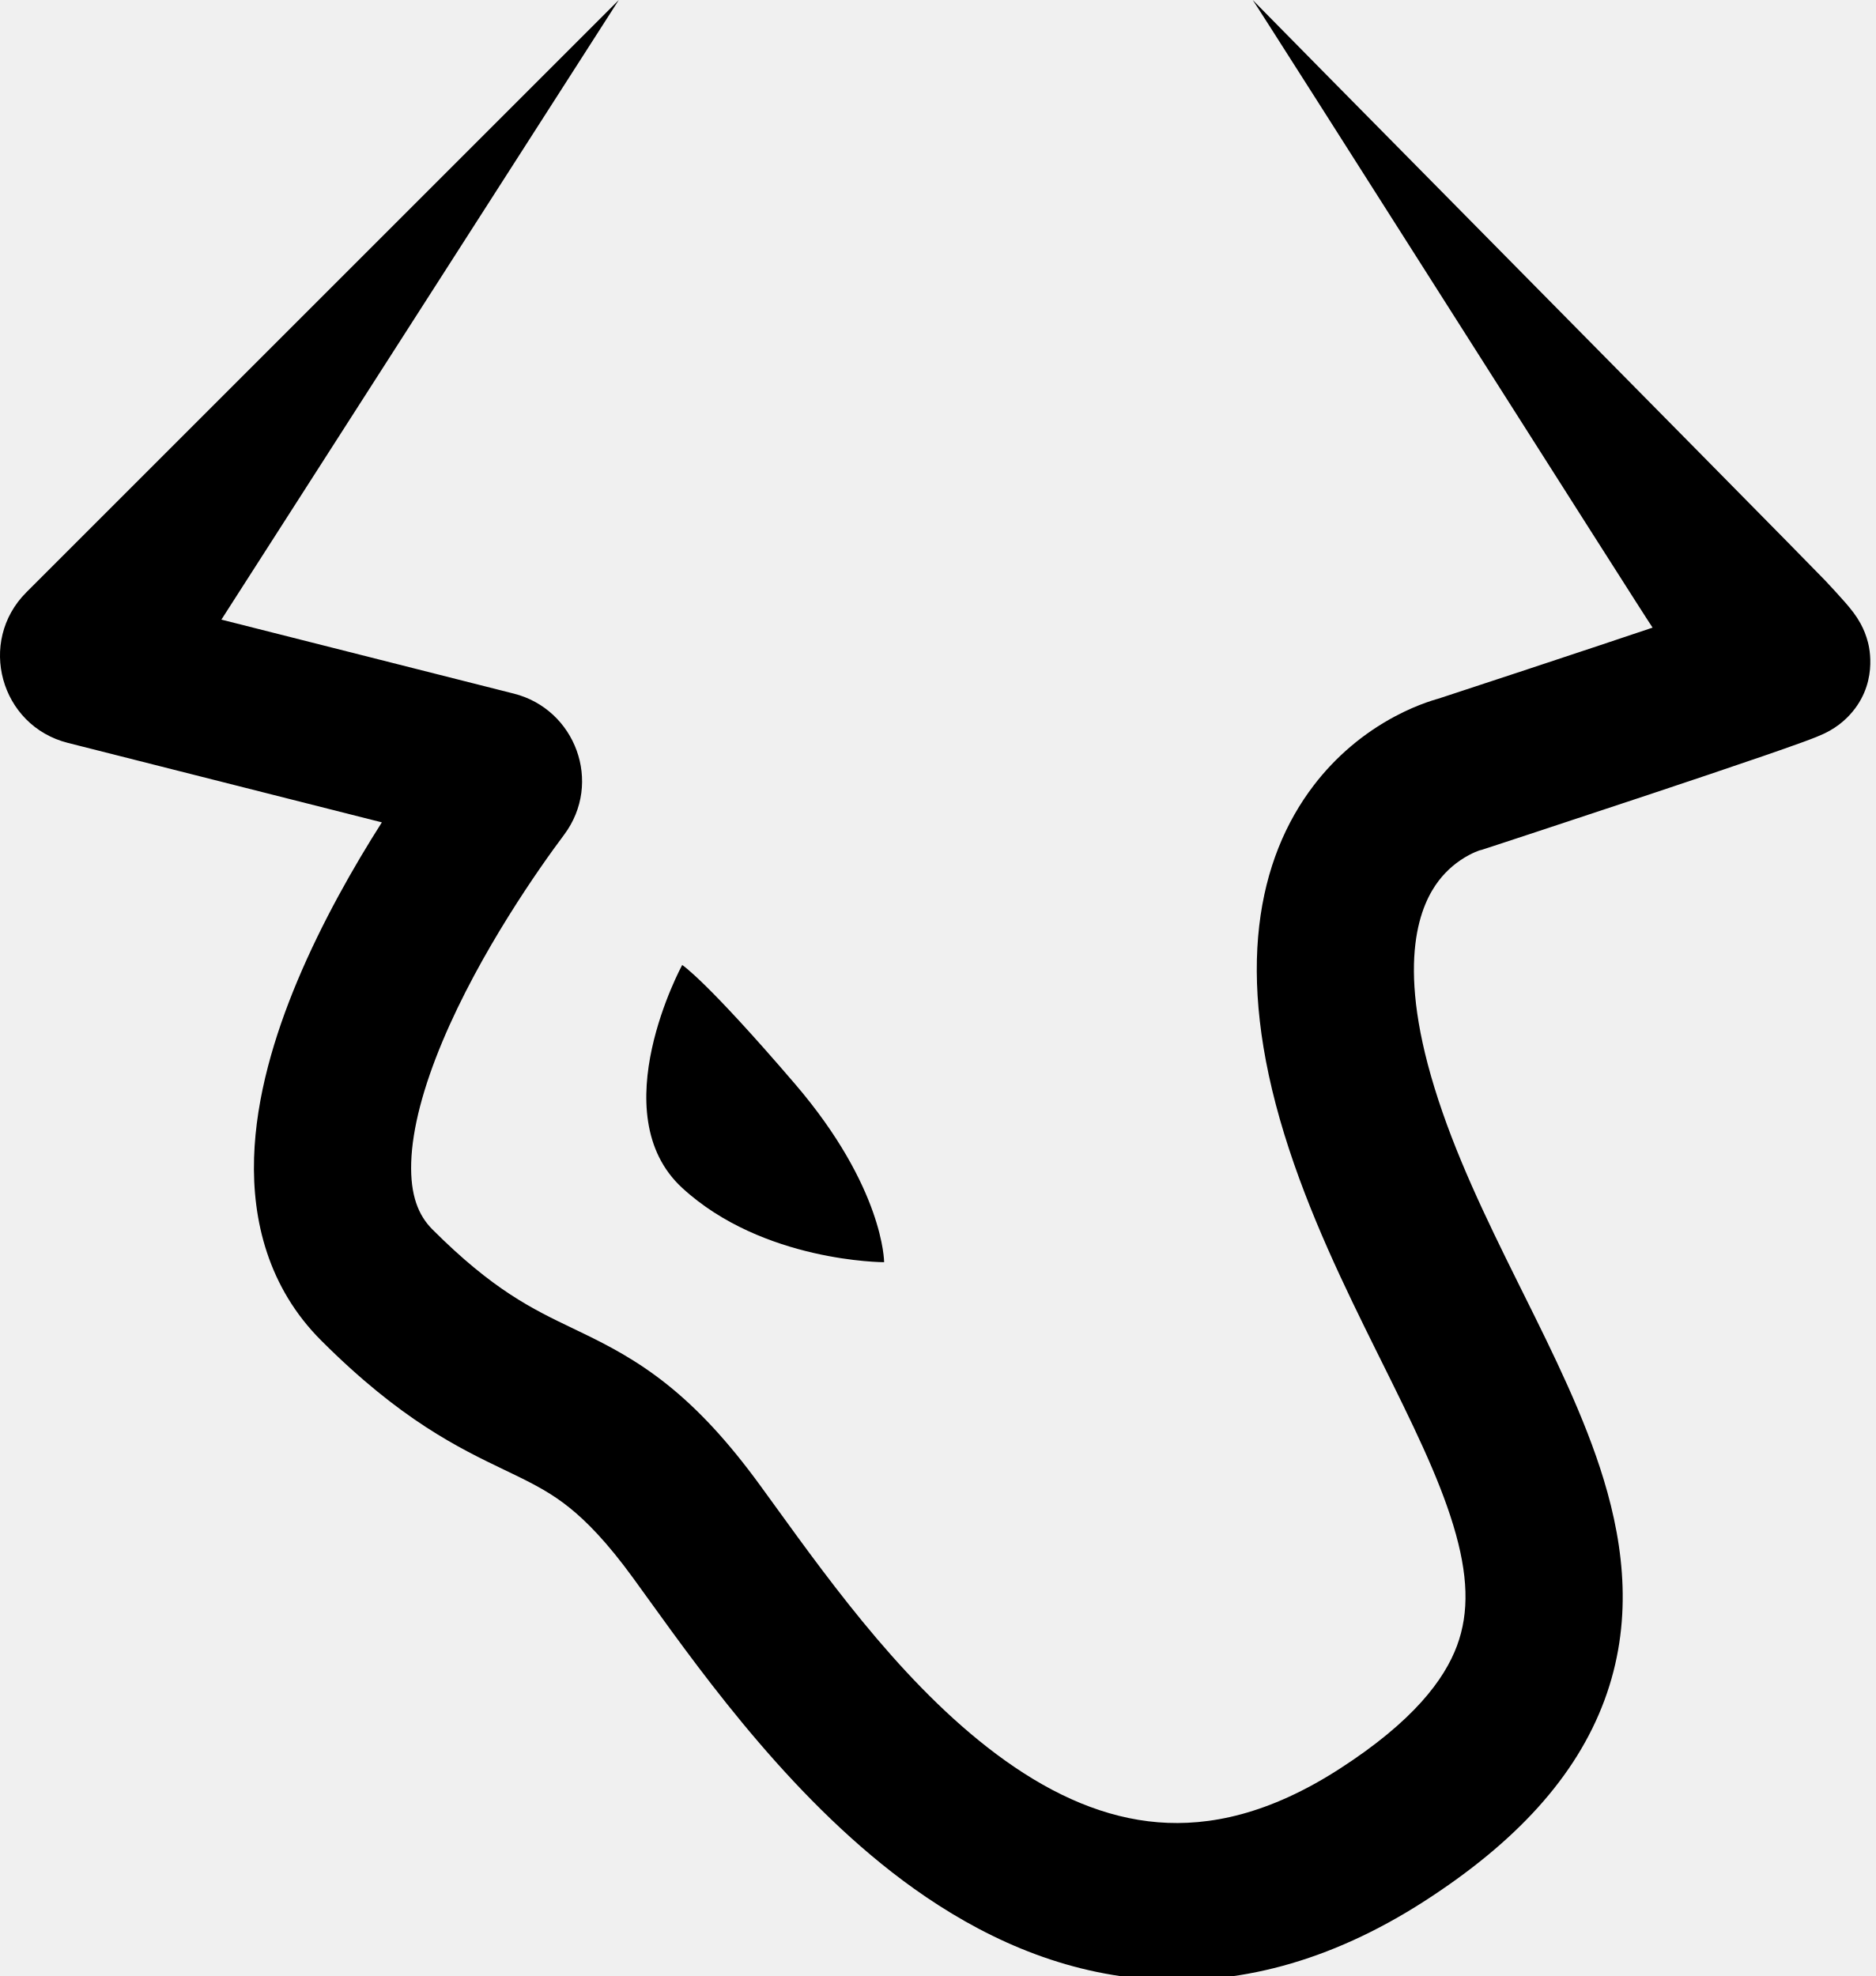
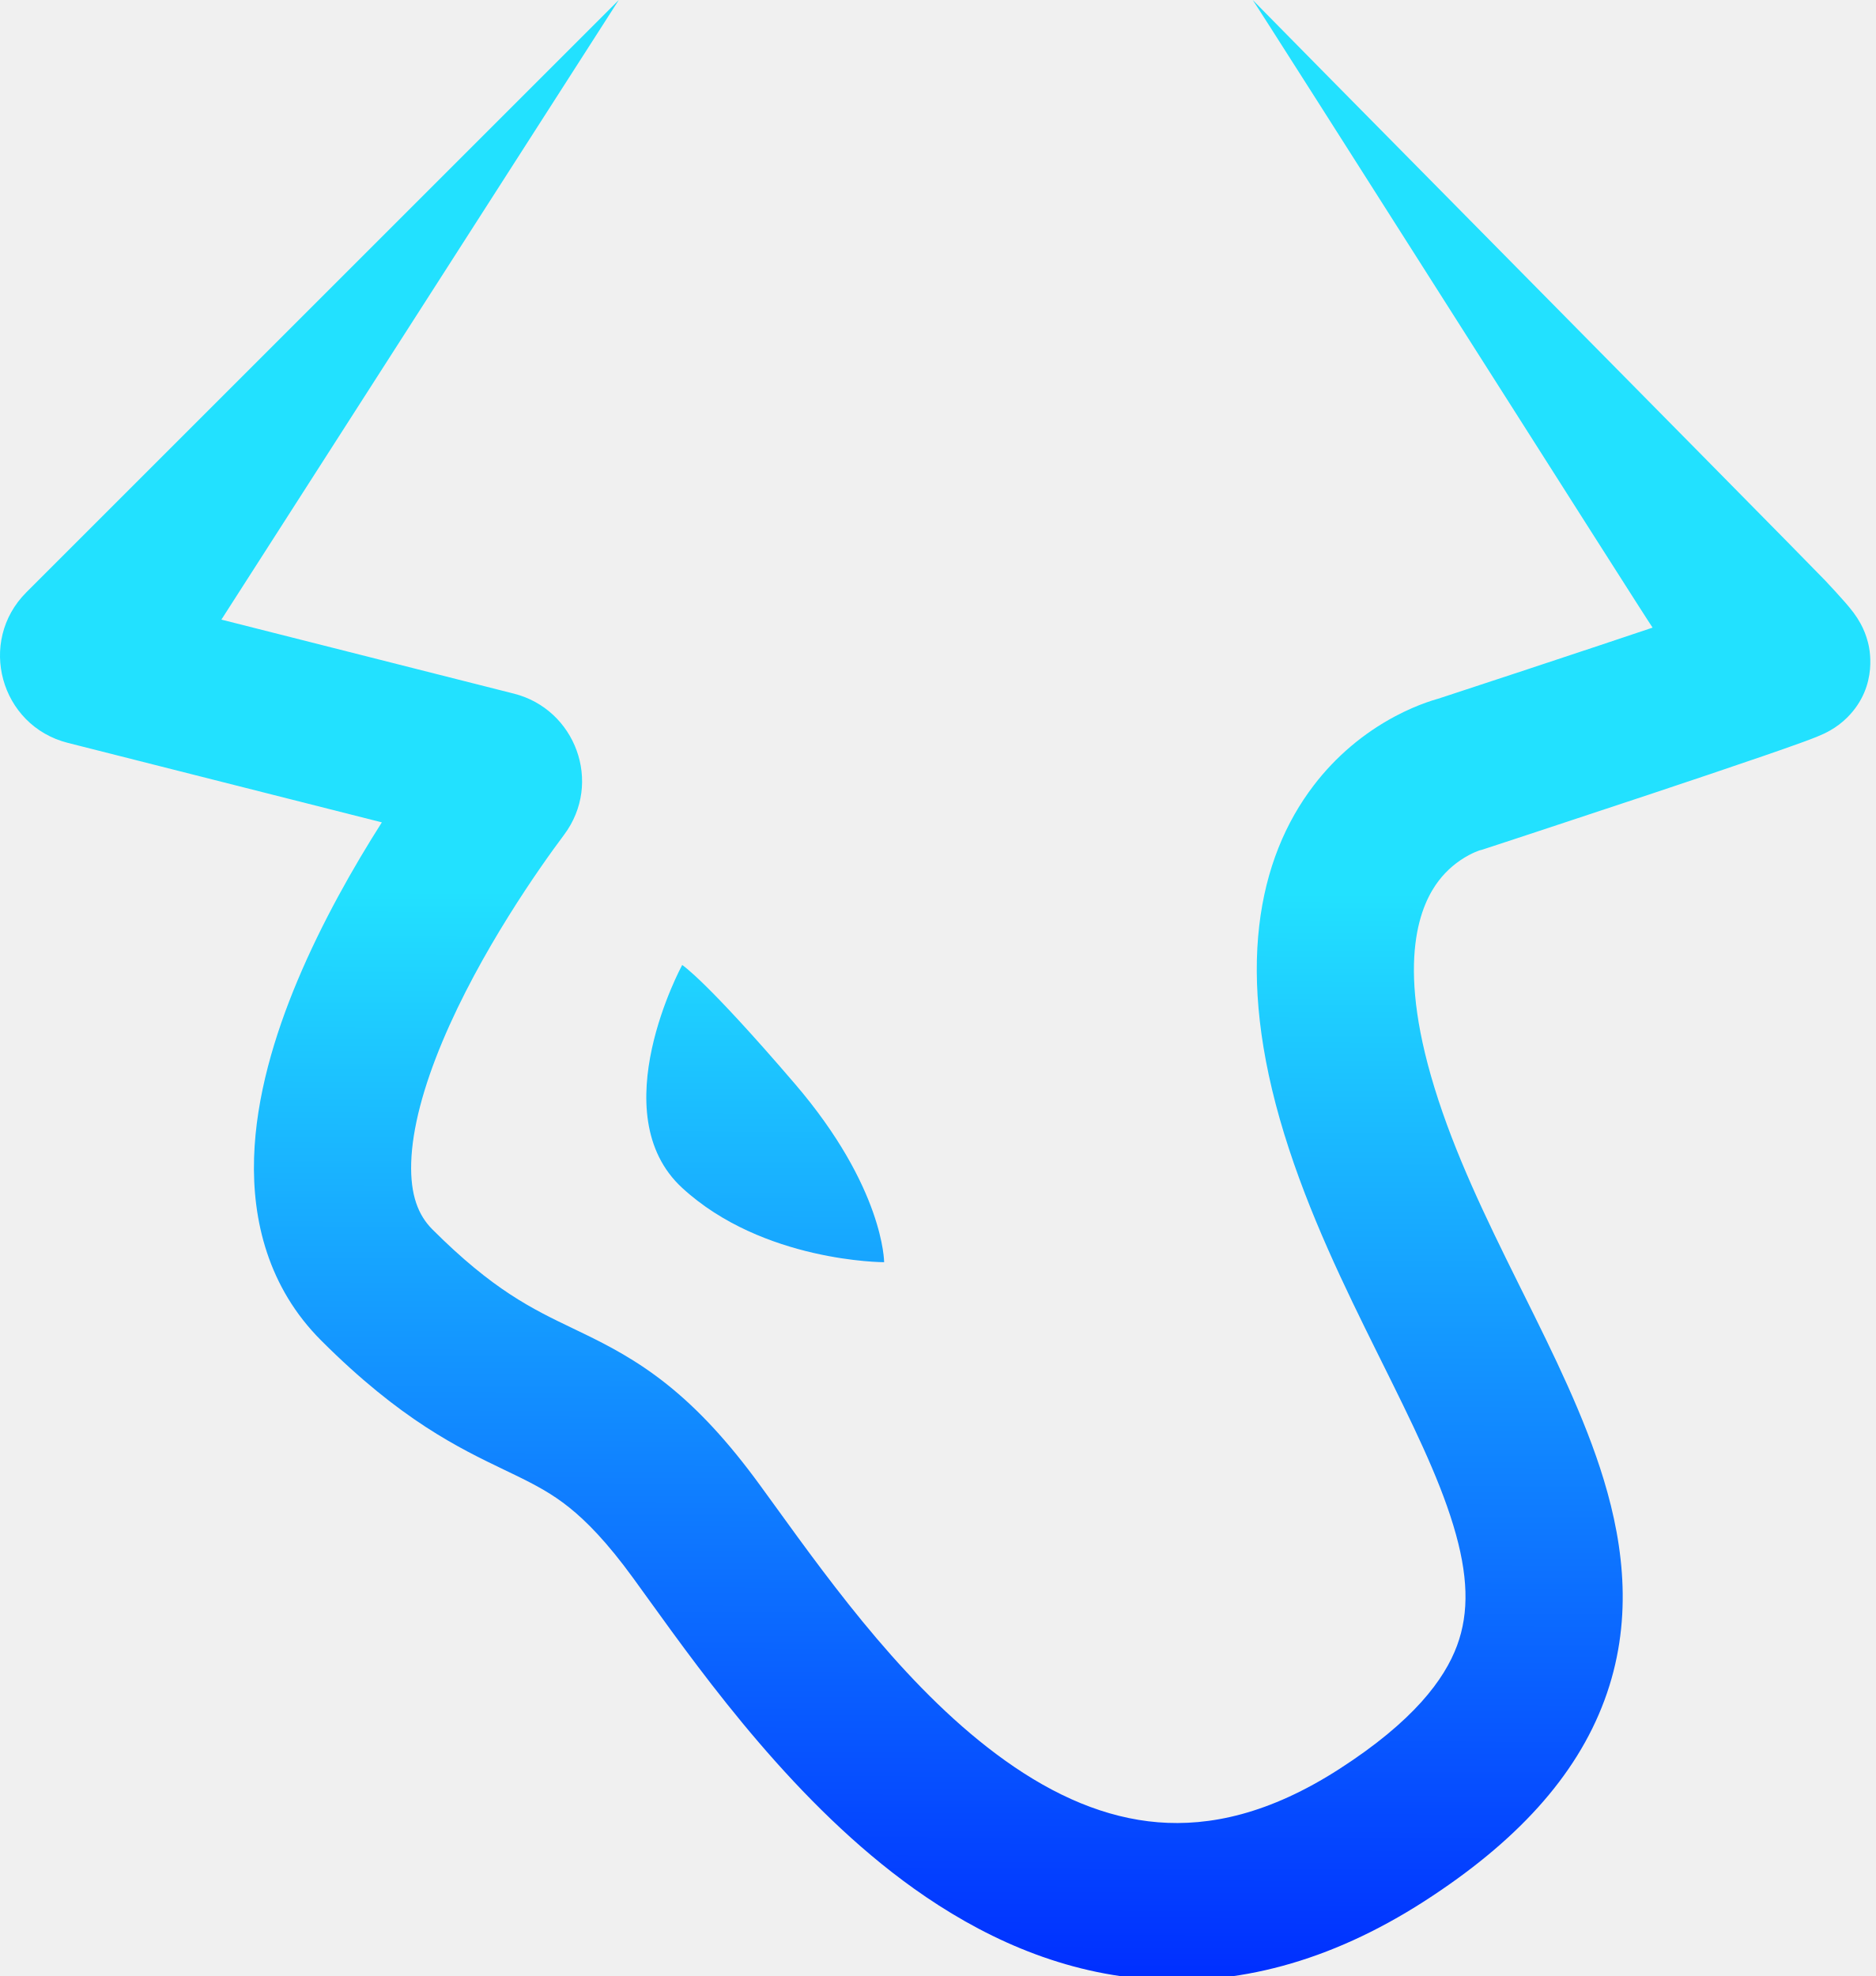
<svg xmlns="http://www.w3.org/2000/svg" width="167" height="176" fill="none">
  <g clip-path="url(#a)">
    <path fill-rule="evenodd" clip-rule="evenodd" d="M19.715 55.188 55.104 0 2.348 52.755c-4.39 4.39-2.324 11.89 3.694 13.413l27.962 7.079c-2.497 3.924-5.324 8.873-7.521 14.119-2.014 4.805-3.692 10.307-3.858 15.756-.17 5.58 1.26 11.559 5.979 16.277 7.09 7.09 12.238 9.564 16.35 11.539.306.147.606.291.9.434 1.913.929 3.327 1.691 4.826 2.89 1.514 1.21 3.352 3.059 5.712 6.305.42.578.866 1.195 1.335 1.847 5.148 7.143 13.227 18.354 23.652 25.796 5.818 4.152 12.722 7.414 20.617 8.053 7.997.647 16.348-1.454 24.848-6.928 8.141-5.244 13.506-11.085 16.03-17.888 2.542-6.851 1.789-13.566-.06-19.656-1.693-5.578-4.519-11.266-7.156-16.575l-.005-.01-.052-.104-.44-.887c-2.885-5.816-5.606-11.438-7.417-17.324-3.535-11.49-1.137-16.468.37-18.44a8.323 8.323 0 0 1 2.696-2.29c.392-.209.706-.333.879-.395l.093-.032.166-.039.285-.093h.001l1.251-.41 3.298-1.086c2.731-.9 6.38-2.106 10.047-3.328 3.661-1.22 7.36-2.464 10.184-3.437a213.27 213.27 0 0 0 3.534-1.244c.443-.162.867-.322 1.217-.463a12.5 12.5 0 0 0 .634-.275 8.1 8.1 0 0 0 .55-.283l.011-.006a7.2 7.2 0 0 0 1.543-1.17c2.843-2.843 1.933-6.327 1.84-6.685l-.005-.017a7.159 7.159 0 0 0-.654-1.66 8.226 8.226 0 0 0-.63-.976 16.53 16.53 0 0 0-.729-.893 78.134 78.134 0 0 0-1.796-1.968c-.864-.922-17.638-17.915-31.73-32.19C121.04 9.626 112.568 1.043 111.554 0c.12.123 9.145 14.323 18.078 28.378 8.754 13.773 17.42 27.407 17.533 27.524a1628.04 1628.04 0 0 1-4.762 1.594 3169.556 3169.556 0 0 1-13.286 4.394l-1.057.347-.086.024-.064.018c-.247.072-.558.17-.922.3-.725.258-1.677.65-2.753 1.222a22.322 22.322 0 0 0-7.242 6.147c-4.992 6.528-7.094 16.55-2.63 31.06 2.189 7.114 5.406 13.68 8.255 19.427l.28.563c2.836 5.716 5.177 10.435 6.52 14.86 1.339 4.41 1.429 7.758.331 10.719-1.117 3.01-3.877 6.731-10.486 10.988-6.25 4.025-11.58 5.112-16.139 4.743-4.66-.377-9.185-2.333-13.611-5.493-8.44-6.025-15.212-15.383-20.549-22.759-.426-.588-.842-1.163-1.25-1.723-2.912-4.005-5.585-6.843-8.294-9.008-2.723-2.176-5.245-3.476-7.451-4.547-.318-.155-.634-.306-.949-.457v-.001c-3.623-1.737-7.104-3.407-12.517-8.82-1.247-1.248-1.974-3.041-1.885-5.951.093-3.04 1.09-6.746 2.777-10.774 3.364-8.028 8.7-15.567 10.832-18.415 3.48-4.65 1.003-11.194-4.458-12.577l-26.054-6.595zm59.017 57.235s-10.79 0-17.982-6.618c-7.192-6.619 0-19.855 0-19.855s2.098 1.323 10.04 10.589c7.942 9.266 7.942 15.884 7.942 15.884z" fill="url(#b)" />
  </g>
  <defs>
    <linearGradient id="b" x1="83.554" y1="79.45" x2="83.277" y2="176.376" gradientUnits="userSpaceOnUse">
-       <stop stopColor="#22E1FF" />
-       <stop offset="1" stopColor="#002EFF" />
+       <stop stop-color="#22E1FF" />
+       <stop offset="1" stop-color="#002EFF" />
    </linearGradient>
    <clipPath id="a">
      <path fill="#fff" d="M0 0h167v176H0z" />
    </clipPath>
  </defs>
</svg>
